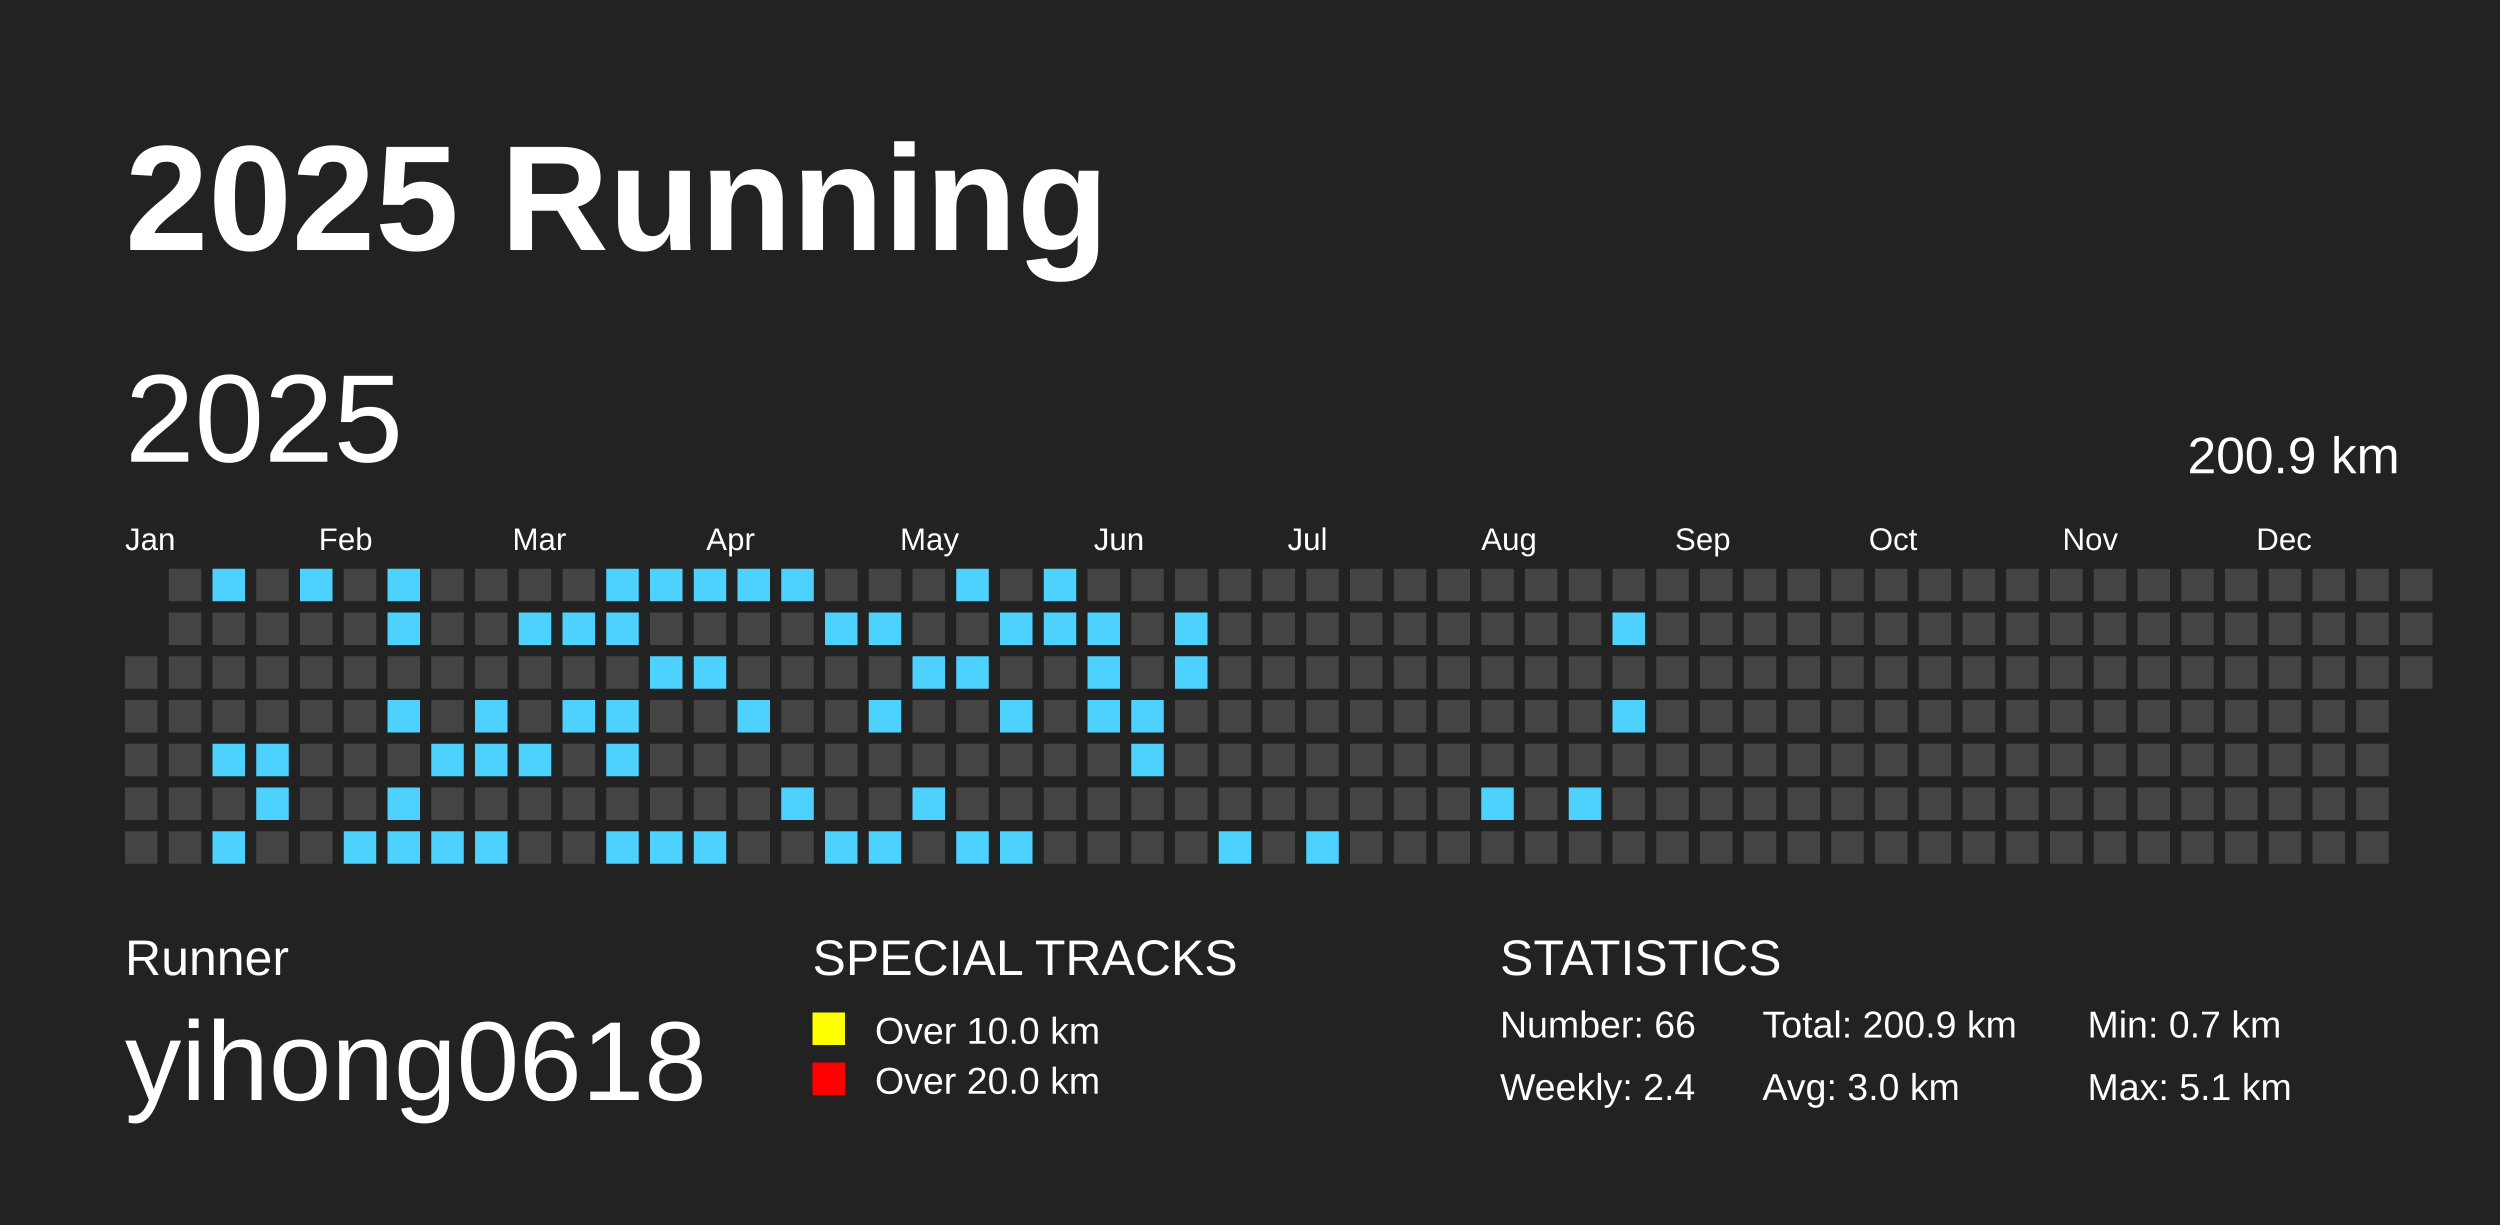
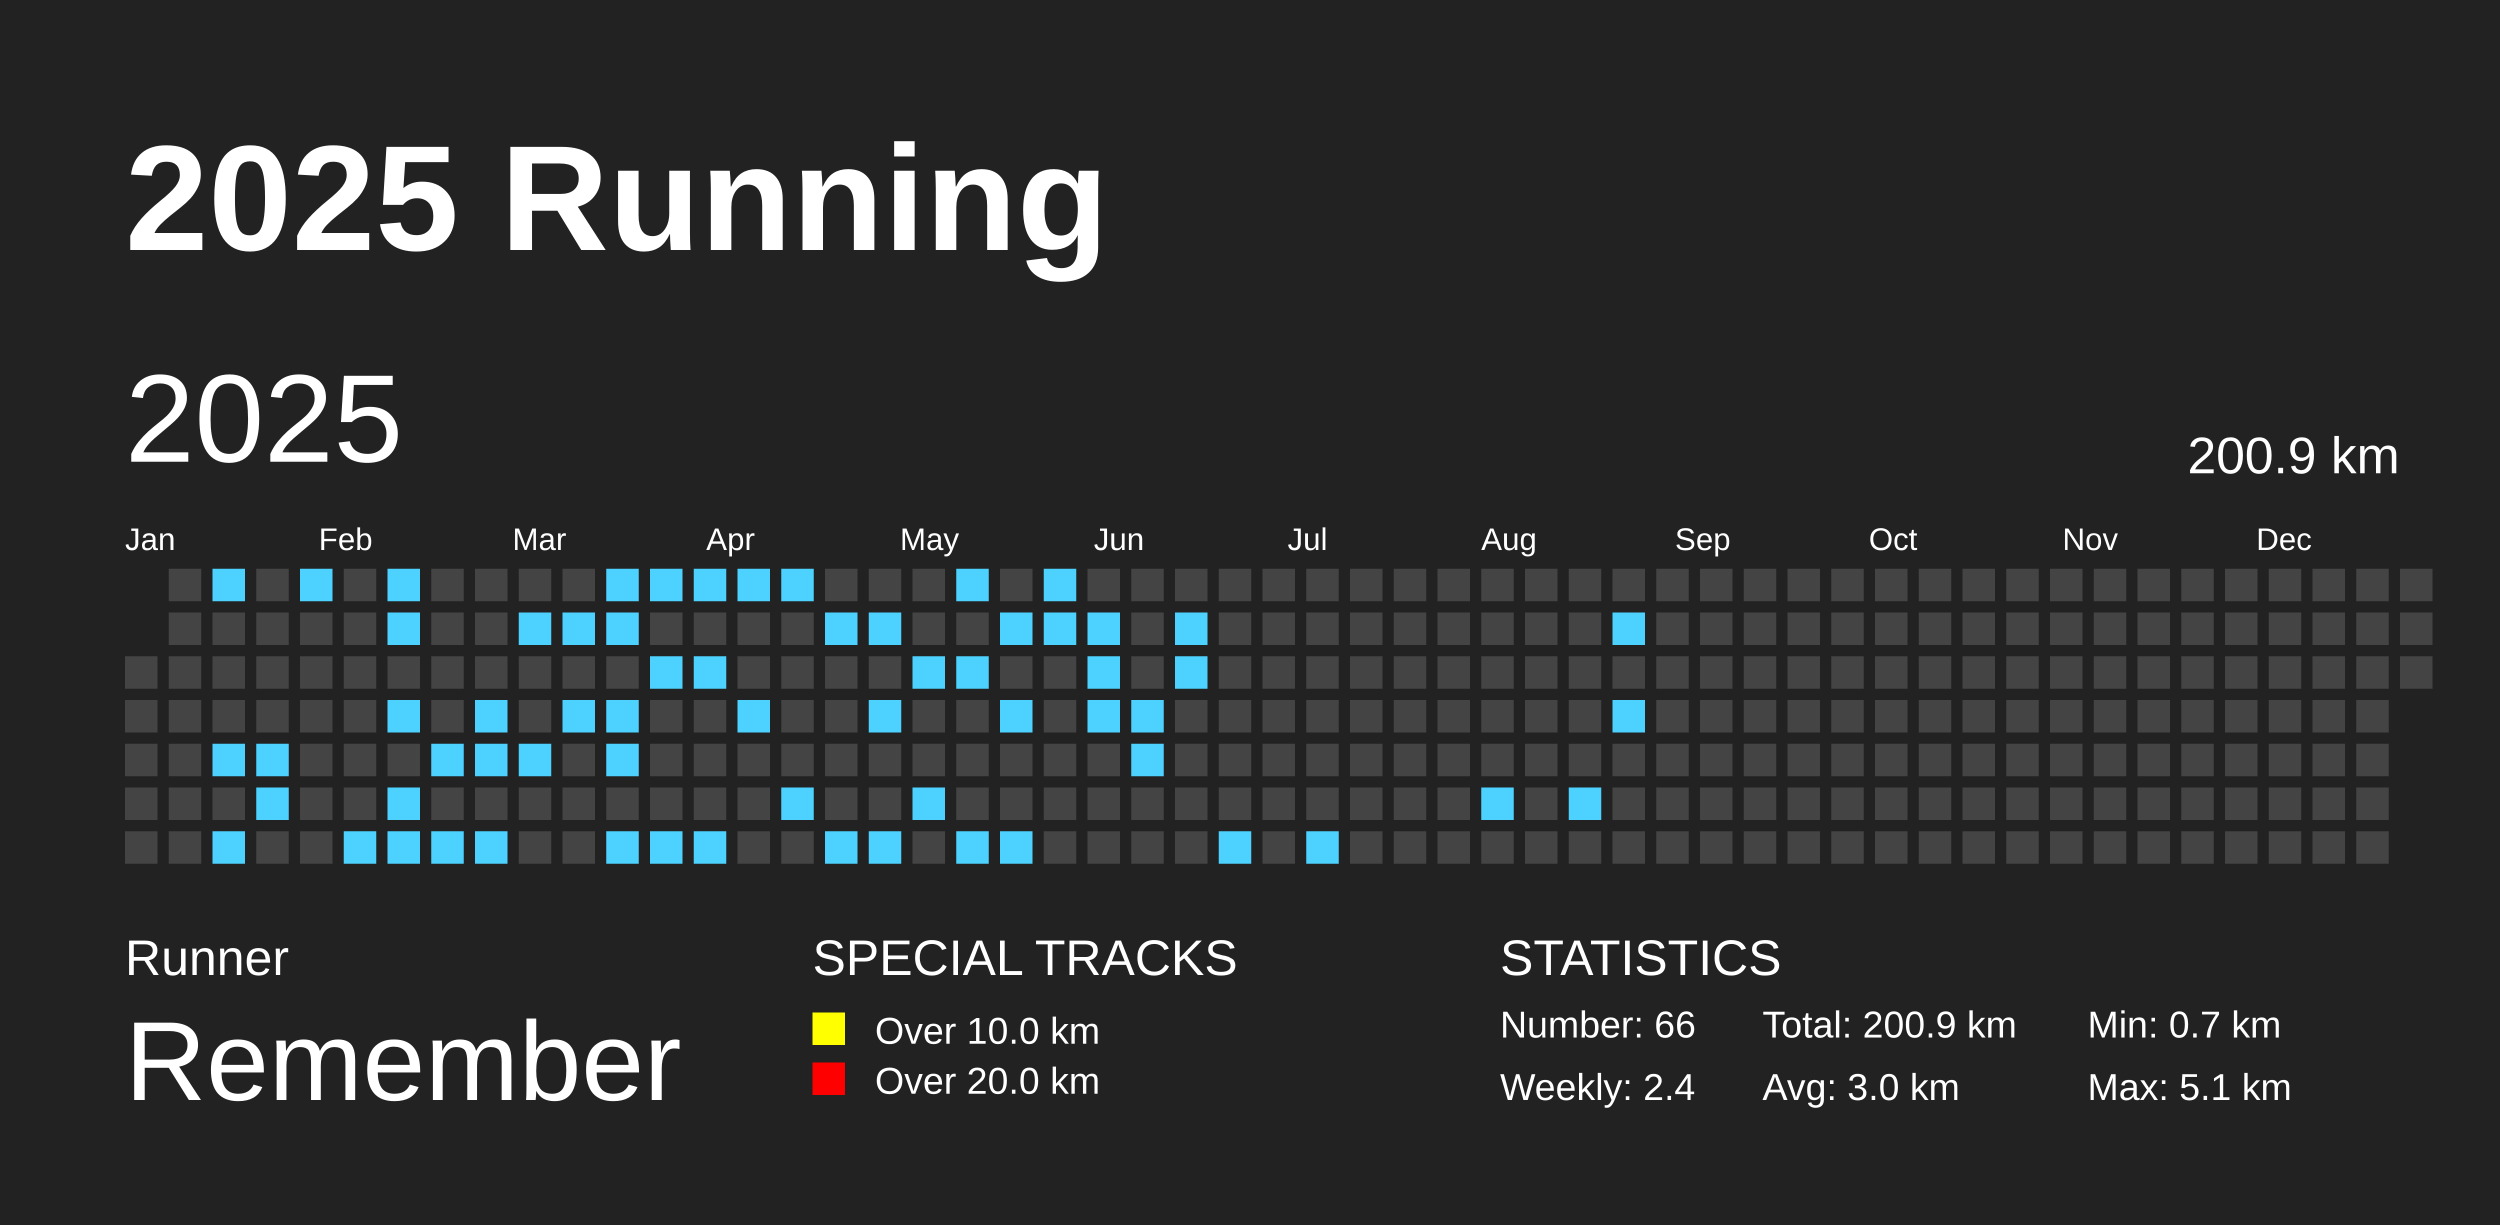
<svg xmlns="http://www.w3.org/2000/svg" baseProfile="full" height="98mm" version="1.1" viewBox="0,0,200,98" width="200mm">
  <defs />
  <rect fill="#222222" height="98" width="200" x="0" y="0" />
  <text fill="#FFFFFF" style="font-size:12px; font-family:Arial; font-weight:bold;" x="10" y="20">2025 Running</text>
  <text fill="#FFFFFF" style="font-size:4px; font-family:Arial" x="10" y="78">Runner</text>
-   <text fill="#FFFFFF" style="font-size:9px; font-family:Arial" x="10" y="88">yihong0618</text>
+   <text fill="#FFFFFF" style="font-size:9px; font-family:Arial" x="10" y="88">Remember</text>
  <text fill="#FFFFFF" style="font-size:4px; font-family:Arial" x="65" y="78">SPECIAL TRACKS</text>
  <rect fill="yellow" height="2.6" width="2.6" x="65" y="81" />
  <text fill="#FFFFFF" style="font-size:3px; font-family:Arial" x="70" y="83.5">Over 10.0 km</text>
  <rect fill="red" height="2.6" width="2.6" x="65" y="85" />
  <text fill="#FFFFFF" style="font-size:3px; font-family:Arial" x="70" y="87.5">Over 20.0 km</text>
  <text fill="#FFFFFF" style="font-size:4px; font-family:Arial" x="120" y="78">STATISTICS</text>
  <text fill="#FFFFFF" style="font-size:3px; font-family:Arial" x="120" y="83">Number: 66</text>
  <text fill="#FFFFFF" style="font-size:3px; font-family:Arial" x="120" y="88">Weekly: 2.4</text>
  <text fill="#FFFFFF" style="font-size:3px; font-family:Arial" x="141" y="83">Total: 200.9 km</text>
  <text fill="#FFFFFF" style="font-size:3px; font-family:Arial" x="141" y="88">Avg: 3.0 km</text>
  <text fill="#FFFFFF" style="font-size:3px; font-family:Arial" x="167" y="83">Min: 0.7 km</text>
  <text fill="#FFFFFF" style="font-size:3px; font-family:Arial" x="167" y="88">Max: 5.1 km</text>
  <text dominant-baseline="hanging" fill="#FFFFFF" style="font-size:10.0px; font-family:Arial;" x="10" y="30">2025</text>
  <text dominant-baseline="hanging" fill="#FFFFFF" style="font-size:4.125px; font-family:Arial;" x="175" y="35">200.9 km</text>
  <text fill="#FFFFFF" style="font-size:2.5px; font-family:Arial" x="10.0" y="44">Jan</text>
  <text fill="#FFFFFF" style="font-size:2.5px; font-family:Arial" x="25.5" y="44">Feb</text>
  <text fill="#FFFFFF" style="font-size:2.5px; font-family:Arial" x="41.0" y="44">Mar</text>
  <text fill="#FFFFFF" style="font-size:2.5px; font-family:Arial" x="56.5" y="44">Apr</text>
  <text fill="#FFFFFF" style="font-size:2.5px; font-family:Arial" x="72.0" y="44">May</text>
  <text fill="#FFFFFF" style="font-size:2.5px; font-family:Arial" x="87.5" y="44">Jun</text>
  <text fill="#FFFFFF" style="font-size:2.5px; font-family:Arial" x="103.0" y="44">Jul</text>
  <text fill="#FFFFFF" style="font-size:2.5px; font-family:Arial" x="118.5" y="44">Aug</text>
  <text fill="#FFFFFF" style="font-size:2.5px; font-family:Arial" x="134.0" y="44">Sep</text>
  <text fill="#FFFFFF" style="font-size:2.5px; font-family:Arial" x="149.5" y="44">Oct</text>
  <text fill="#FFFFFF" style="font-size:2.5px; font-family:Arial" x="165.0" y="44">Nov</text>
  <text fill="#FFFFFF" style="font-size:2.5px; font-family:Arial" x="180.5" y="44">Dec</text>
  <rect fill="#444444" height="2.6" width="2.6" x="10.0" y="52.5" />
  <rect fill="#444444" height="2.6" width="2.6" x="10.0" y="56.0" />
  <rect fill="#444444" height="2.6" width="2.6" x="10.0" y="59.5" />
  <rect fill="#444444" height="2.6" width="2.6" x="10.0" y="63.0" />
  <rect fill="#444444" height="2.6" width="2.6" x="10.0" y="66.5" />
  <rect fill="#444444" height="2.6" width="2.6" x="13.5" y="45.5" />
  <rect fill="#444444" height="2.6" width="2.6" x="13.5" y="49.0" />
  <rect fill="#444444" height="2.6" width="2.6" x="13.5" y="52.5" />
  <rect fill="#444444" height="2.6" width="2.6" x="13.5" y="56.0" />
  <rect fill="#444444" height="2.6" width="2.6" x="13.5" y="59.5" />
  <rect fill="#444444" height="2.6" width="2.6" x="13.5" y="63.0" />
  <rect fill="#444444" height="2.6" width="2.6" x="13.5" y="66.5" />
  <rect fill="#4DD2FF" height="2.6" width="2.6" x="17.0" y="45.5" />
  <rect fill="#444444" height="2.6" width="2.6" x="17.0" y="49.0" />
  <rect fill="#444444" height="2.6" width="2.6" x="17.0" y="52.5" />
  <rect fill="#444444" height="2.6" width="2.6" x="17.0" y="56.0" />
  <rect fill="#4DD2FF" height="2.6" width="2.6" x="17.0" y="59.5" />
  <rect fill="#444444" height="2.6" width="2.6" x="17.0" y="63.0" />
  <rect fill="#4DD2FF" height="2.6" width="2.6" x="17.0" y="66.5" />
  <rect fill="#444444" height="2.6" width="2.6" x="20.5" y="45.5" />
  <rect fill="#444444" height="2.6" width="2.6" x="20.5" y="49.0" />
  <rect fill="#444444" height="2.6" width="2.6" x="20.5" y="52.5" />
  <rect fill="#444444" height="2.6" width="2.6" x="20.5" y="56.0" />
  <rect fill="#4DD2FF" height="2.6" width="2.6" x="20.5" y="59.5" />
  <rect fill="#4DD2FF" height="2.6" width="2.6" x="20.5" y="63.0" />
  <rect fill="#444444" height="2.6" width="2.6" x="20.5" y="66.5" />
  <rect fill="#4DD2FF" height="2.6" width="2.6" x="24.0" y="45.5" />
  <rect fill="#444444" height="2.6" width="2.6" x="24.0" y="49.0" />
  <rect fill="#444444" height="2.6" width="2.6" x="24.0" y="52.5" />
  <rect fill="#444444" height="2.6" width="2.6" x="24.0" y="56.0" />
  <rect fill="#444444" height="2.6" width="2.6" x="24.0" y="59.5" />
  <rect fill="#444444" height="2.6" width="2.6" x="24.0" y="63.0" />
  <rect fill="#444444" height="2.6" width="2.6" x="24.0" y="66.5" />
  <rect fill="#444444" height="2.6" width="2.6" x="27.5" y="45.5" />
  <rect fill="#444444" height="2.6" width="2.6" x="27.5" y="49.0" />
  <rect fill="#444444" height="2.6" width="2.6" x="27.5" y="52.5" />
  <rect fill="#444444" height="2.6" width="2.6" x="27.5" y="56.0" />
  <rect fill="#444444" height="2.6" width="2.6" x="27.5" y="59.5" />
  <rect fill="#444444" height="2.6" width="2.6" x="27.5" y="63.0" />
  <rect fill="#4DD2FF" height="2.6" width="2.6" x="27.5" y="66.5" />
  <rect fill="#4DD2FF" height="2.6" width="2.6" x="31.0" y="45.5" />
  <rect fill="#4DD2FF" height="2.6" width="2.6" x="31.0" y="49.0" />
  <rect fill="#444444" height="2.6" width="2.6" x="31.0" y="52.5" />
  <rect fill="#4DD2FF" height="2.6" width="2.6" x="31.0" y="56.0" />
  <rect fill="#444444" height="2.6" width="2.6" x="31.0" y="59.5" />
  <rect fill="#4DD2FF" height="2.6" width="2.6" x="31.0" y="63.0" />
  <rect fill="#4DD2FF" height="2.6" width="2.6" x="31.0" y="66.5" />
  <rect fill="#444444" height="2.6" width="2.6" x="34.5" y="45.5" />
  <rect fill="#444444" height="2.6" width="2.6" x="34.5" y="49.0" />
  <rect fill="#444444" height="2.6" width="2.6" x="34.5" y="52.5" />
  <rect fill="#444444" height="2.6" width="2.6" x="34.5" y="56.0" />
  <rect fill="#4DD2FF" height="2.6" width="2.6" x="34.5" y="59.5" />
  <rect fill="#444444" height="2.6" width="2.6" x="34.5" y="63.0" />
  <rect fill="#4DD2FF" height="2.6" width="2.6" x="34.5" y="66.5" />
  <rect fill="#444444" height="2.6" width="2.6" x="38.0" y="45.5" />
  <rect fill="#444444" height="2.6" width="2.6" x="38.0" y="49.0" />
  <rect fill="#444444" height="2.6" width="2.6" x="38.0" y="52.5" />
  <rect fill="#4DD2FF" height="2.6" width="2.6" x="38.0" y="56.0" />
  <rect fill="#4DD2FF" height="2.6" width="2.6" x="38.0" y="59.5" />
  <rect fill="#444444" height="2.6" width="2.6" x="38.0" y="63.0" />
  <rect fill="#4DD2FF" height="2.6" width="2.6" x="38.0" y="66.5" />
  <rect fill="#444444" height="2.6" width="2.6" x="41.5" y="45.5" />
  <rect fill="#4DD2FF" height="2.6" width="2.6" x="41.5" y="49.0" />
  <rect fill="#444444" height="2.6" width="2.6" x="41.5" y="52.5" />
  <rect fill="#444444" height="2.6" width="2.6" x="41.5" y="56.0" />
  <rect fill="#4DD2FF" height="2.6" width="2.6" x="41.5" y="59.5" />
  <rect fill="#444444" height="2.6" width="2.6" x="41.5" y="63.0" />
  <rect fill="#444444" height="2.6" width="2.6" x="41.5" y="66.5" />
  <rect fill="#444444" height="2.6" width="2.6" x="45.0" y="45.5" />
  <rect fill="#4DD2FF" height="2.6" width="2.6" x="45.0" y="49.0" />
  <rect fill="#444444" height="2.6" width="2.6" x="45.0" y="52.5" />
  <rect fill="#4DD2FF" height="2.6" width="2.6" x="45.0" y="56.0" />
  <rect fill="#444444" height="2.6" width="2.6" x="45.0" y="59.5" />
  <rect fill="#444444" height="2.6" width="2.6" x="45.0" y="63.0" />
  <rect fill="#444444" height="2.6" width="2.6" x="45.0" y="66.5" />
  <rect fill="#4DD2FF" height="2.6" width="2.6" x="48.5" y="45.5" />
  <rect fill="#4DD2FF" height="2.6" width="2.6" x="48.5" y="49.0" />
  <rect fill="#444444" height="2.6" width="2.6" x="48.5" y="52.5" />
  <rect fill="#4DD2FF" height="2.6" width="2.6" x="48.5" y="56.0" />
  <rect fill="#4DD2FF" height="2.6" width="2.6" x="48.5" y="59.5" />
  <rect fill="#444444" height="2.6" width="2.6" x="48.5" y="63.0" />
  <rect fill="#4DD2FF" height="2.6" width="2.6" x="48.5" y="66.5" />
  <rect fill="#4DD2FF" height="2.6" width="2.6" x="52.0" y="45.5" />
  <rect fill="#444444" height="2.6" width="2.6" x="52.0" y="49.0" />
  <rect fill="#4DD2FF" height="2.6" width="2.6" x="52.0" y="52.5" />
  <rect fill="#444444" height="2.6" width="2.6" x="52.0" y="56.0" />
  <rect fill="#444444" height="2.6" width="2.6" x="52.0" y="59.5" />
  <rect fill="#444444" height="2.6" width="2.6" x="52.0" y="63.0" />
  <rect fill="#4DD2FF" height="2.6" width="2.6" x="52.0" y="66.5" />
  <rect fill="#4DD2FF" height="2.6" width="2.6" x="55.5" y="45.5" />
  <rect fill="#444444" height="2.6" width="2.6" x="55.5" y="49.0" />
  <rect fill="#4DD2FF" height="2.6" width="2.6" x="55.5" y="52.5" />
  <rect fill="#444444" height="2.6" width="2.6" x="55.5" y="56.0" />
  <rect fill="#444444" height="2.6" width="2.6" x="55.5" y="59.5" />
  <rect fill="#444444" height="2.6" width="2.6" x="55.5" y="63.0" />
  <rect fill="#4DD2FF" height="2.6" width="2.6" x="55.5" y="66.5" />
  <rect fill="#4DD2FF" height="2.6" width="2.6" x="59.0" y="45.5" />
  <rect fill="#444444" height="2.6" width="2.6" x="59.0" y="49.0" />
  <rect fill="#444444" height="2.6" width="2.6" x="59.0" y="52.5" />
  <rect fill="#4DD2FF" height="2.6" width="2.6" x="59.0" y="56.0" />
  <rect fill="#444444" height="2.6" width="2.6" x="59.0" y="59.5" />
  <rect fill="#444444" height="2.6" width="2.6" x="59.0" y="63.0" />
  <rect fill="#444444" height="2.6" width="2.6" x="59.0" y="66.5" />
  <rect fill="#4DD2FF" height="2.6" width="2.6" x="62.5" y="45.5" />
  <rect fill="#444444" height="2.6" width="2.6" x="62.5" y="49.0" />
  <rect fill="#444444" height="2.6" width="2.6" x="62.5" y="52.5" />
  <rect fill="#444444" height="2.6" width="2.6" x="62.5" y="56.0" />
  <rect fill="#444444" height="2.6" width="2.6" x="62.5" y="59.5" />
  <rect fill="#4DD2FF" height="2.6" width="2.6" x="62.5" y="63.0" />
  <rect fill="#444444" height="2.6" width="2.6" x="62.5" y="66.5" />
  <rect fill="#444444" height="2.6" width="2.6" x="66.0" y="45.5" />
  <rect fill="#4DD2FF" height="2.6" width="2.6" x="66.0" y="49.0" />
  <rect fill="#444444" height="2.6" width="2.6" x="66.0" y="52.5" />
  <rect fill="#444444" height="2.6" width="2.6" x="66.0" y="56.0" />
  <rect fill="#444444" height="2.6" width="2.6" x="66.0" y="59.5" />
  <rect fill="#444444" height="2.6" width="2.6" x="66.0" y="63.0" />
  <rect fill="#4DD2FF" height="2.6" width="2.6" x="66.0" y="66.5" />
  <rect fill="#444444" height="2.6" width="2.6" x="69.5" y="45.5" />
  <rect fill="#4DD2FF" height="2.6" width="2.6" x="69.5" y="49.0" />
  <rect fill="#444444" height="2.6" width="2.6" x="69.5" y="52.5" />
  <rect fill="#4DD2FF" height="2.6" width="2.6" x="69.5" y="56.0" />
  <rect fill="#444444" height="2.6" width="2.6" x="69.5" y="59.5" />
  <rect fill="#444444" height="2.6" width="2.6" x="69.5" y="63.0" />
  <rect fill="#4DD2FF" height="2.6" width="2.6" x="69.5" y="66.5" />
  <rect fill="#444444" height="2.6" width="2.6" x="73.0" y="45.5" />
  <rect fill="#444444" height="2.6" width="2.6" x="73.0" y="49.0" />
  <rect fill="#4DD2FF" height="2.6" width="2.6" x="73.0" y="52.5" />
  <rect fill="#444444" height="2.6" width="2.6" x="73.0" y="56.0" />
  <rect fill="#444444" height="2.6" width="2.6" x="73.0" y="59.5" />
  <rect fill="#4DD2FF" height="2.6" width="2.6" x="73.0" y="63.0" />
  <rect fill="#444444" height="2.6" width="2.6" x="73.0" y="66.5" />
  <rect fill="#4DD2FF" height="2.6" width="2.6" x="76.5" y="45.5" />
  <rect fill="#444444" height="2.6" width="2.6" x="76.5" y="49.0" />
  <rect fill="#4DD2FF" height="2.6" width="2.6" x="76.5" y="52.5" />
  <rect fill="#444444" height="2.6" width="2.6" x="76.5" y="56.0" />
  <rect fill="#444444" height="2.6" width="2.6" x="76.5" y="59.5" />
  <rect fill="#444444" height="2.6" width="2.6" x="76.5" y="63.0" />
  <rect fill="#4DD2FF" height="2.6" width="2.6" x="76.5" y="66.5" />
  <rect fill="#444444" height="2.6" width="2.6" x="80.0" y="45.5" />
  <rect fill="#4DD2FF" height="2.6" width="2.6" x="80.0" y="49.0" />
  <rect fill="#444444" height="2.6" width="2.6" x="80.0" y="52.5" />
  <rect fill="#4DD2FF" height="2.6" width="2.6" x="80.0" y="56.0" />
  <rect fill="#444444" height="2.6" width="2.6" x="80.0" y="59.5" />
  <rect fill="#444444" height="2.6" width="2.6" x="80.0" y="63.0" />
  <rect fill="#4DD2FF" height="2.6" width="2.6" x="80.0" y="66.5" />
  <rect fill="#4DD2FF" height="2.6" width="2.6" x="83.5" y="45.5" />
  <rect fill="#4DD2FF" height="2.6" width="2.6" x="83.5" y="49.0" />
  <rect fill="#444444" height="2.6" width="2.6" x="83.5" y="52.5" />
  <rect fill="#444444" height="2.6" width="2.6" x="83.5" y="56.0" />
  <rect fill="#444444" height="2.6" width="2.6" x="83.5" y="59.5" />
  <rect fill="#444444" height="2.6" width="2.6" x="83.5" y="63.0" />
  <rect fill="#444444" height="2.6" width="2.6" x="83.5" y="66.5" />
  <rect fill="#444444" height="2.6" width="2.6" x="87.0" y="45.5" />
  <rect fill="#4DD2FF" height="2.6" width="2.6" x="87.0" y="49.0" />
  <rect fill="#4DD2FF" height="2.6" width="2.6" x="87.0" y="52.5" />
  <rect fill="#4DD2FF" height="2.6" width="2.6" x="87.0" y="56.0" />
  <rect fill="#444444" height="2.6" width="2.6" x="87.0" y="59.5" />
  <rect fill="#444444" height="2.6" width="2.6" x="87.0" y="63.0" />
  <rect fill="#444444" height="2.6" width="2.6" x="87.0" y="66.5" />
  <rect fill="#444444" height="2.6" width="2.6" x="90.5" y="45.5" />
  <rect fill="#444444" height="2.6" width="2.6" x="90.5" y="49.0" />
  <rect fill="#444444" height="2.6" width="2.6" x="90.5" y="52.5" />
  <rect fill="#4DD2FF" height="2.6" width="2.6" x="90.5" y="56.0" />
  <rect fill="#4DD2FF" height="2.6" width="2.6" x="90.5" y="59.5" />
  <rect fill="#444444" height="2.6" width="2.6" x="90.5" y="63.0" />
  <rect fill="#444444" height="2.6" width="2.6" x="90.5" y="66.5" />
  <rect fill="#444444" height="2.6" width="2.6" x="94.0" y="45.5" />
  <rect fill="#4DD2FF" height="2.6" width="2.6" x="94.0" y="49.0" />
  <rect fill="#4DD2FF" height="2.6" width="2.6" x="94.0" y="52.5" />
  <rect fill="#444444" height="2.6" width="2.6" x="94.0" y="56.0" />
  <rect fill="#444444" height="2.6" width="2.6" x="94.0" y="59.5" />
  <rect fill="#444444" height="2.6" width="2.6" x="94.0" y="63.0" />
  <rect fill="#444444" height="2.6" width="2.6" x="94.0" y="66.5" />
  <rect fill="#444444" height="2.6" width="2.6" x="97.5" y="45.5" />
  <rect fill="#444444" height="2.6" width="2.6" x="97.5" y="49.0" />
  <rect fill="#444444" height="2.6" width="2.6" x="97.5" y="52.5" />
  <rect fill="#444444" height="2.6" width="2.6" x="97.5" y="56.0" />
  <rect fill="#444444" height="2.6" width="2.6" x="97.5" y="59.5" />
  <rect fill="#444444" height="2.6" width="2.6" x="97.5" y="63.0" />
  <rect fill="#4DD2FF" height="2.6" width="2.6" x="97.5" y="66.5" />
  <rect fill="#444444" height="2.6" width="2.6" x="101.0" y="45.5" />
  <rect fill="#444444" height="2.6" width="2.6" x="101.0" y="49.0" />
  <rect fill="#444444" height="2.6" width="2.6" x="101.0" y="52.5" />
  <rect fill="#444444" height="2.6" width="2.6" x="101.0" y="56.0" />
  <rect fill="#444444" height="2.6" width="2.6" x="101.0" y="59.5" />
  <rect fill="#444444" height="2.6" width="2.6" x="101.0" y="63.0" />
  <rect fill="#444444" height="2.6" width="2.6" x="101.0" y="66.5" />
  <rect fill="#444444" height="2.6" width="2.6" x="104.5" y="45.5" />
  <rect fill="#444444" height="2.6" width="2.6" x="104.5" y="49.0" />
  <rect fill="#444444" height="2.6" width="2.6" x="104.5" y="52.5" />
  <rect fill="#444444" height="2.6" width="2.6" x="104.5" y="56.0" />
  <rect fill="#444444" height="2.6" width="2.6" x="104.5" y="59.5" />
  <rect fill="#444444" height="2.6" width="2.6" x="104.5" y="63.0" />
  <rect fill="#4DD2FF" height="2.6" width="2.6" x="104.5" y="66.5" />
  <rect fill="#444444" height="2.6" width="2.6" x="108.0" y="45.5" />
  <rect fill="#444444" height="2.6" width="2.6" x="108.0" y="49.0" />
  <rect fill="#444444" height="2.6" width="2.6" x="108.0" y="52.5" />
  <rect fill="#444444" height="2.6" width="2.6" x="108.0" y="56.0" />
  <rect fill="#444444" height="2.6" width="2.6" x="108.0" y="59.5" />
  <rect fill="#444444" height="2.6" width="2.6" x="108.0" y="63.0" />
  <rect fill="#444444" height="2.6" width="2.6" x="108.0" y="66.5" />
  <rect fill="#444444" height="2.6" width="2.6" x="111.5" y="45.5" />
  <rect fill="#444444" height="2.6" width="2.6" x="111.5" y="49.0" />
  <rect fill="#444444" height="2.6" width="2.6" x="111.5" y="52.5" />
  <rect fill="#444444" height="2.6" width="2.6" x="111.5" y="56.0" />
  <rect fill="#444444" height="2.6" width="2.6" x="111.5" y="59.5" />
  <rect fill="#444444" height="2.6" width="2.6" x="111.5" y="63.0" />
  <rect fill="#444444" height="2.6" width="2.6" x="111.5" y="66.5" />
  <rect fill="#444444" height="2.6" width="2.6" x="115.0" y="45.5" />
  <rect fill="#444444" height="2.6" width="2.6" x="115.0" y="49.0" />
  <rect fill="#444444" height="2.6" width="2.6" x="115.0" y="52.5" />
  <rect fill="#444444" height="2.6" width="2.6" x="115.0" y="56.0" />
  <rect fill="#444444" height="2.6" width="2.6" x="115.0" y="59.5" />
  <rect fill="#444444" height="2.6" width="2.6" x="115.0" y="63.0" />
  <rect fill="#444444" height="2.6" width="2.6" x="115.0" y="66.5" />
  <rect fill="#444444" height="2.6" width="2.6" x="118.5" y="45.5" />
  <rect fill="#444444" height="2.6" width="2.6" x="118.5" y="49.0" />
  <rect fill="#444444" height="2.6" width="2.6" x="118.5" y="52.5" />
  <rect fill="#444444" height="2.6" width="2.6" x="118.5" y="56.0" />
  <rect fill="#444444" height="2.6" width="2.6" x="118.5" y="59.5" />
  <rect fill="#4DD2FF" height="2.6" width="2.6" x="118.5" y="63.0" />
  <rect fill="#444444" height="2.6" width="2.6" x="118.5" y="66.5" />
  <rect fill="#444444" height="2.6" width="2.6" x="122.0" y="45.5" />
  <rect fill="#444444" height="2.6" width="2.6" x="122.0" y="49.0" />
  <rect fill="#444444" height="2.6" width="2.6" x="122.0" y="52.5" />
  <rect fill="#444444" height="2.6" width="2.6" x="122.0" y="56.0" />
  <rect fill="#444444" height="2.6" width="2.6" x="122.0" y="59.5" />
  <rect fill="#444444" height="2.6" width="2.6" x="122.0" y="63.0" />
  <rect fill="#444444" height="2.6" width="2.6" x="122.0" y="66.5" />
  <rect fill="#444444" height="2.6" width="2.6" x="125.5" y="45.5" />
  <rect fill="#444444" height="2.6" width="2.6" x="125.5" y="49.0" />
  <rect fill="#444444" height="2.6" width="2.6" x="125.5" y="52.5" />
  <rect fill="#444444" height="2.6" width="2.6" x="125.5" y="56.0" />
  <rect fill="#444444" height="2.6" width="2.6" x="125.5" y="59.5" />
  <rect fill="#4DD2FF" height="2.6" width="2.6" x="125.5" y="63.0" />
  <rect fill="#444444" height="2.6" width="2.6" x="125.5" y="66.5" />
  <rect fill="#444444" height="2.6" width="2.6" x="129.0" y="45.5" />
  <rect fill="#4DD2FF" height="2.6" width="2.6" x="129.0" y="49.0" />
  <rect fill="#444444" height="2.6" width="2.6" x="129.0" y="52.5" />
  <rect fill="#4DD2FF" height="2.6" width="2.6" x="129.0" y="56.0" />
  <rect fill="#444444" height="2.6" width="2.6" x="129.0" y="59.5" />
  <rect fill="#444444" height="2.6" width="2.6" x="129.0" y="63.0" />
  <rect fill="#444444" height="2.6" width="2.6" x="129.0" y="66.5" />
  <rect fill="#444444" height="2.6" width="2.6" x="132.5" y="45.5" />
  <rect fill="#444444" height="2.6" width="2.6" x="132.5" y="49.0" />
  <rect fill="#444444" height="2.6" width="2.6" x="132.5" y="52.5" />
  <rect fill="#444444" height="2.6" width="2.6" x="132.5" y="56.0" />
  <rect fill="#444444" height="2.6" width="2.6" x="132.5" y="59.5" />
  <rect fill="#444444" height="2.6" width="2.6" x="132.5" y="63.0" />
  <rect fill="#444444" height="2.6" width="2.6" x="132.5" y="66.5" />
  <rect fill="#444444" height="2.6" width="2.6" x="136.0" y="45.5" />
  <rect fill="#444444" height="2.6" width="2.6" x="136.0" y="49.0" />
  <rect fill="#444444" height="2.6" width="2.6" x="136.0" y="52.5" />
  <rect fill="#444444" height="2.6" width="2.6" x="136.0" y="56.0" />
  <rect fill="#444444" height="2.6" width="2.6" x="136.0" y="59.5" />
  <rect fill="#444444" height="2.6" width="2.6" x="136.0" y="63.0" />
  <rect fill="#444444" height="2.6" width="2.6" x="136.0" y="66.5" />
  <rect fill="#444444" height="2.6" width="2.6" x="139.5" y="45.5" />
  <rect fill="#444444" height="2.6" width="2.6" x="139.5" y="49.0" />
  <rect fill="#444444" height="2.6" width="2.6" x="139.5" y="52.5" />
  <rect fill="#444444" height="2.6" width="2.6" x="139.5" y="56.0" />
  <rect fill="#444444" height="2.6" width="2.6" x="139.5" y="59.5" />
  <rect fill="#444444" height="2.6" width="2.6" x="139.5" y="63.0" />
  <rect fill="#444444" height="2.6" width="2.6" x="139.5" y="66.5" />
  <rect fill="#444444" height="2.6" width="2.6" x="143.0" y="45.5" />
  <rect fill="#444444" height="2.6" width="2.6" x="143.0" y="49.0" />
  <rect fill="#444444" height="2.6" width="2.6" x="143.0" y="52.5" />
  <rect fill="#444444" height="2.6" width="2.6" x="143.0" y="56.0" />
  <rect fill="#444444" height="2.6" width="2.6" x="143.0" y="59.5" />
  <rect fill="#444444" height="2.6" width="2.6" x="143.0" y="63.0" />
  <rect fill="#444444" height="2.6" width="2.6" x="143.0" y="66.5" />
  <rect fill="#444444" height="2.6" width="2.6" x="146.5" y="45.5" />
  <rect fill="#444444" height="2.6" width="2.6" x="146.5" y="49.0" />
  <rect fill="#444444" height="2.6" width="2.6" x="146.5" y="52.5" />
  <rect fill="#444444" height="2.6" width="2.6" x="146.5" y="56.0" />
  <rect fill="#444444" height="2.6" width="2.6" x="146.5" y="59.5" />
  <rect fill="#444444" height="2.6" width="2.6" x="146.5" y="63.0" />
  <rect fill="#444444" height="2.6" width="2.6" x="146.5" y="66.5" />
  <rect fill="#444444" height="2.6" width="2.6" x="150.0" y="45.5" />
  <rect fill="#444444" height="2.6" width="2.6" x="150.0" y="49.0" />
  <rect fill="#444444" height="2.6" width="2.6" x="150.0" y="52.5" />
  <rect fill="#444444" height="2.6" width="2.6" x="150.0" y="56.0" />
  <rect fill="#444444" height="2.6" width="2.6" x="150.0" y="59.5" />
  <rect fill="#444444" height="2.6" width="2.6" x="150.0" y="63.0" />
  <rect fill="#444444" height="2.6" width="2.6" x="150.0" y="66.5" />
  <rect fill="#444444" height="2.6" width="2.6" x="153.5" y="45.5" />
  <rect fill="#444444" height="2.6" width="2.6" x="153.5" y="49.0" />
  <rect fill="#444444" height="2.6" width="2.6" x="153.5" y="52.5" />
  <rect fill="#444444" height="2.6" width="2.6" x="153.5" y="56.0" />
  <rect fill="#444444" height="2.6" width="2.6" x="153.5" y="59.5" />
  <rect fill="#444444" height="2.6" width="2.6" x="153.5" y="63.0" />
  <rect fill="#444444" height="2.6" width="2.6" x="153.5" y="66.5" />
  <rect fill="#444444" height="2.6" width="2.6" x="157.0" y="45.5" />
  <rect fill="#444444" height="2.6" width="2.6" x="157.0" y="49.0" />
  <rect fill="#444444" height="2.6" width="2.6" x="157.0" y="52.5" />
  <rect fill="#444444" height="2.6" width="2.6" x="157.0" y="56.0" />
  <rect fill="#444444" height="2.6" width="2.6" x="157.0" y="59.5" />
  <rect fill="#444444" height="2.6" width="2.6" x="157.0" y="63.0" />
  <rect fill="#444444" height="2.6" width="2.6" x="157.0" y="66.5" />
  <rect fill="#444444" height="2.6" width="2.6" x="160.5" y="45.5" />
  <rect fill="#444444" height="2.6" width="2.6" x="160.5" y="49.0" />
  <rect fill="#444444" height="2.6" width="2.6" x="160.5" y="52.5" />
  <rect fill="#444444" height="2.6" width="2.6" x="160.5" y="56.0" />
  <rect fill="#444444" height="2.6" width="2.6" x="160.5" y="59.5" />
  <rect fill="#444444" height="2.6" width="2.6" x="160.5" y="63.0" />
  <rect fill="#444444" height="2.6" width="2.6" x="160.5" y="66.5" />
  <rect fill="#444444" height="2.6" width="2.6" x="164.0" y="45.5" />
  <rect fill="#444444" height="2.6" width="2.6" x="164.0" y="49.0" />
  <rect fill="#444444" height="2.6" width="2.6" x="164.0" y="52.5" />
  <rect fill="#444444" height="2.6" width="2.6" x="164.0" y="56.0" />
  <rect fill="#444444" height="2.6" width="2.6" x="164.0" y="59.5" />
  <rect fill="#444444" height="2.6" width="2.6" x="164.0" y="63.0" />
  <rect fill="#444444" height="2.6" width="2.6" x="164.0" y="66.5" />
  <rect fill="#444444" height="2.6" width="2.6" x="167.5" y="45.5" />
  <rect fill="#444444" height="2.6" width="2.6" x="167.5" y="49.0" />
  <rect fill="#444444" height="2.6" width="2.6" x="167.5" y="52.5" />
  <rect fill="#444444" height="2.6" width="2.6" x="167.5" y="56.0" />
  <rect fill="#444444" height="2.6" width="2.6" x="167.5" y="59.5" />
  <rect fill="#444444" height="2.6" width="2.6" x="167.5" y="63.0" />
  <rect fill="#444444" height="2.6" width="2.6" x="167.5" y="66.5" />
  <rect fill="#444444" height="2.6" width="2.6" x="171.0" y="45.5" />
  <rect fill="#444444" height="2.6" width="2.6" x="171.0" y="49.0" />
  <rect fill="#444444" height="2.6" width="2.6" x="171.0" y="52.5" />
  <rect fill="#444444" height="2.6" width="2.6" x="171.0" y="56.0" />
  <rect fill="#444444" height="2.6" width="2.6" x="171.0" y="59.5" />
  <rect fill="#444444" height="2.6" width="2.6" x="171.0" y="63.0" />
  <rect fill="#444444" height="2.6" width="2.6" x="171.0" y="66.5" />
  <rect fill="#444444" height="2.6" width="2.6" x="174.5" y="45.5" />
  <rect fill="#444444" height="2.6" width="2.6" x="174.5" y="49.0" />
  <rect fill="#444444" height="2.6" width="2.6" x="174.5" y="52.5" />
  <rect fill="#444444" height="2.6" width="2.6" x="174.5" y="56.0" />
  <rect fill="#444444" height="2.6" width="2.6" x="174.5" y="59.5" />
  <rect fill="#444444" height="2.6" width="2.6" x="174.5" y="63.0" />
  <rect fill="#444444" height="2.6" width="2.6" x="174.5" y="66.5" />
  <rect fill="#444444" height="2.6" width="2.6" x="178.0" y="45.5" />
  <rect fill="#444444" height="2.6" width="2.6" x="178.0" y="49.0" />
  <rect fill="#444444" height="2.6" width="2.6" x="178.0" y="52.5" />
  <rect fill="#444444" height="2.6" width="2.6" x="178.0" y="56.0" />
  <rect fill="#444444" height="2.6" width="2.6" x="178.0" y="59.5" />
  <rect fill="#444444" height="2.6" width="2.6" x="178.0" y="63.0" />
  <rect fill="#444444" height="2.6" width="2.6" x="178.0" y="66.5" />
  <rect fill="#444444" height="2.6" width="2.6" x="181.5" y="45.5" />
  <rect fill="#444444" height="2.6" width="2.6" x="181.5" y="49.0" />
  <rect fill="#444444" height="2.6" width="2.6" x="181.5" y="52.5" />
  <rect fill="#444444" height="2.6" width="2.6" x="181.5" y="56.0" />
  <rect fill="#444444" height="2.6" width="2.6" x="181.5" y="59.5" />
  <rect fill="#444444" height="2.6" width="2.6" x="181.5" y="63.0" />
  <rect fill="#444444" height="2.6" width="2.6" x="181.5" y="66.5" />
  <rect fill="#444444" height="2.6" width="2.6" x="185.0" y="45.5" />
  <rect fill="#444444" height="2.6" width="2.6" x="185.0" y="49.0" />
  <rect fill="#444444" height="2.6" width="2.6" x="185.0" y="52.5" />
  <rect fill="#444444" height="2.6" width="2.6" x="185.0" y="56.0" />
  <rect fill="#444444" height="2.6" width="2.6" x="185.0" y="59.5" />
  <rect fill="#444444" height="2.6" width="2.6" x="185.0" y="63.0" />
  <rect fill="#444444" height="2.6" width="2.6" x="185.0" y="66.5" />
  <rect fill="#444444" height="2.6" width="2.6" x="188.5" y="45.5" />
  <rect fill="#444444" height="2.6" width="2.6" x="188.5" y="49.0" />
  <rect fill="#444444" height="2.6" width="2.6" x="188.5" y="52.5" />
  <rect fill="#444444" height="2.6" width="2.6" x="188.5" y="56.0" />
  <rect fill="#444444" height="2.6" width="2.6" x="188.5" y="59.5" />
  <rect fill="#444444" height="2.6" width="2.6" x="188.5" y="63.0" />
  <rect fill="#444444" height="2.6" width="2.6" x="188.5" y="66.5" />
  <rect fill="#444444" height="2.6" width="2.6" x="192.0" y="45.5" />
  <rect fill="#444444" height="2.6" width="2.6" x="192.0" y="49.0" />
  <rect fill="#444444" height="2.6" width="2.6" x="192.0" y="52.5" />
</svg>
